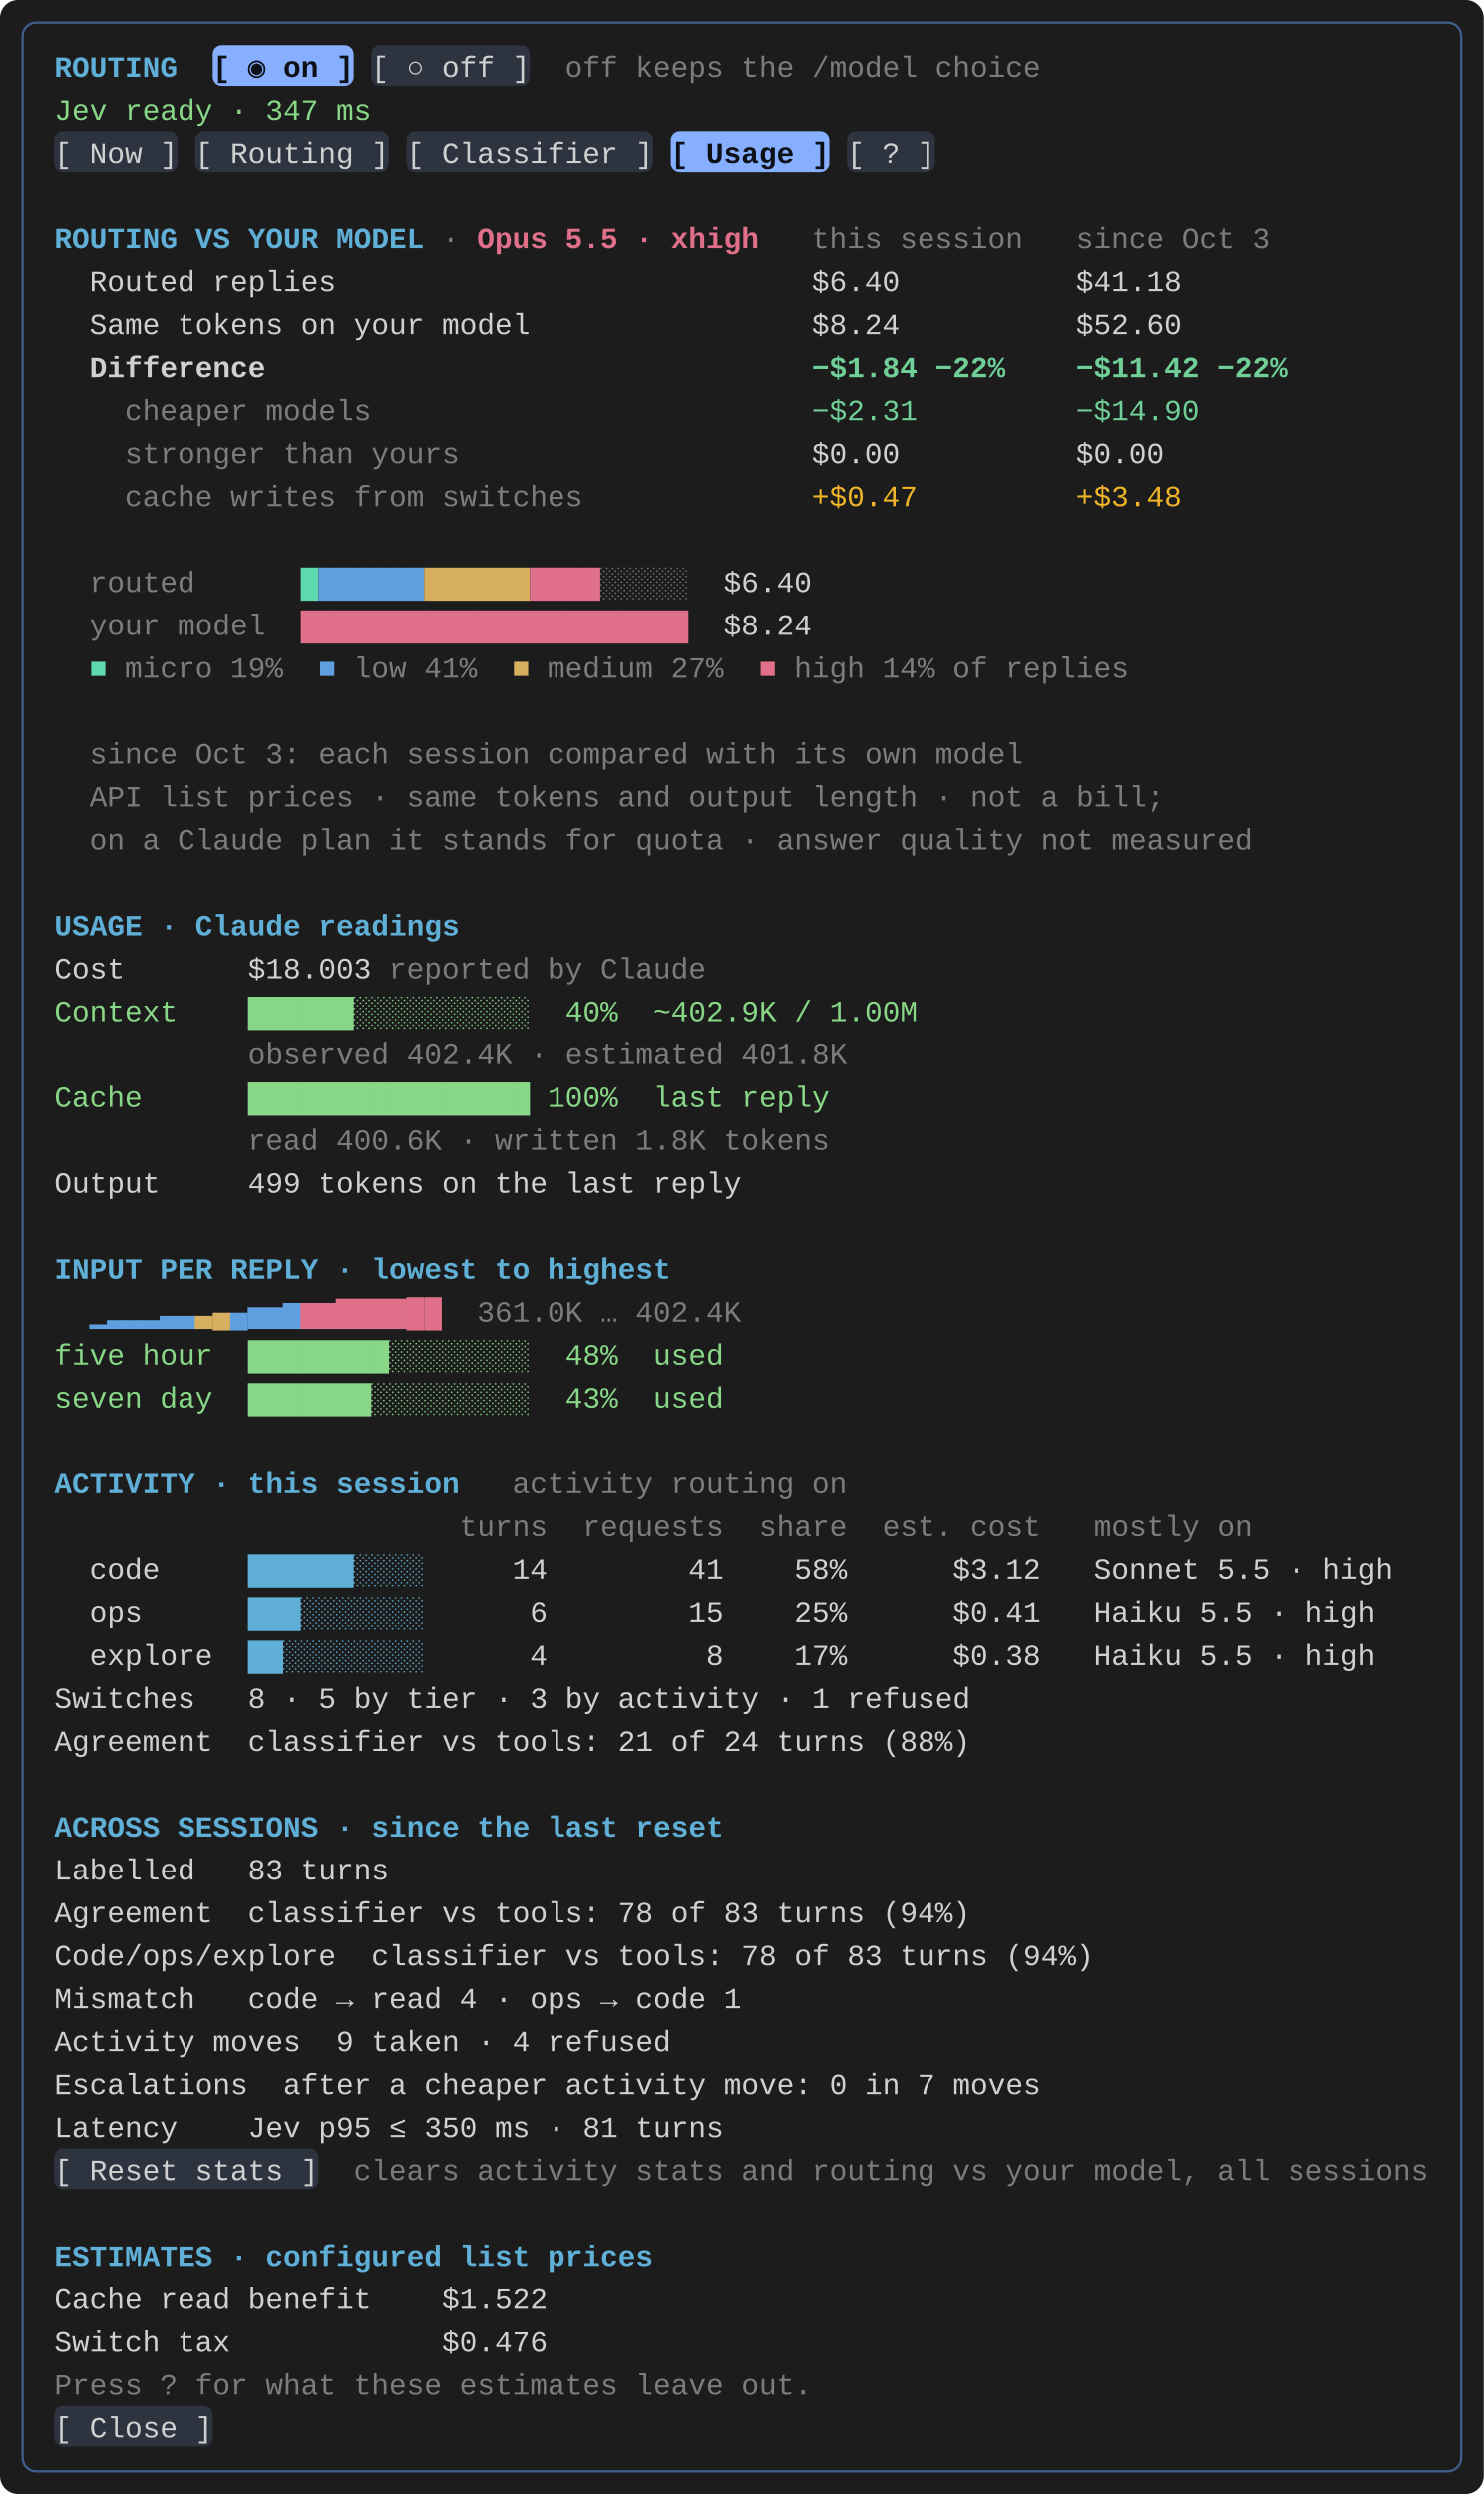
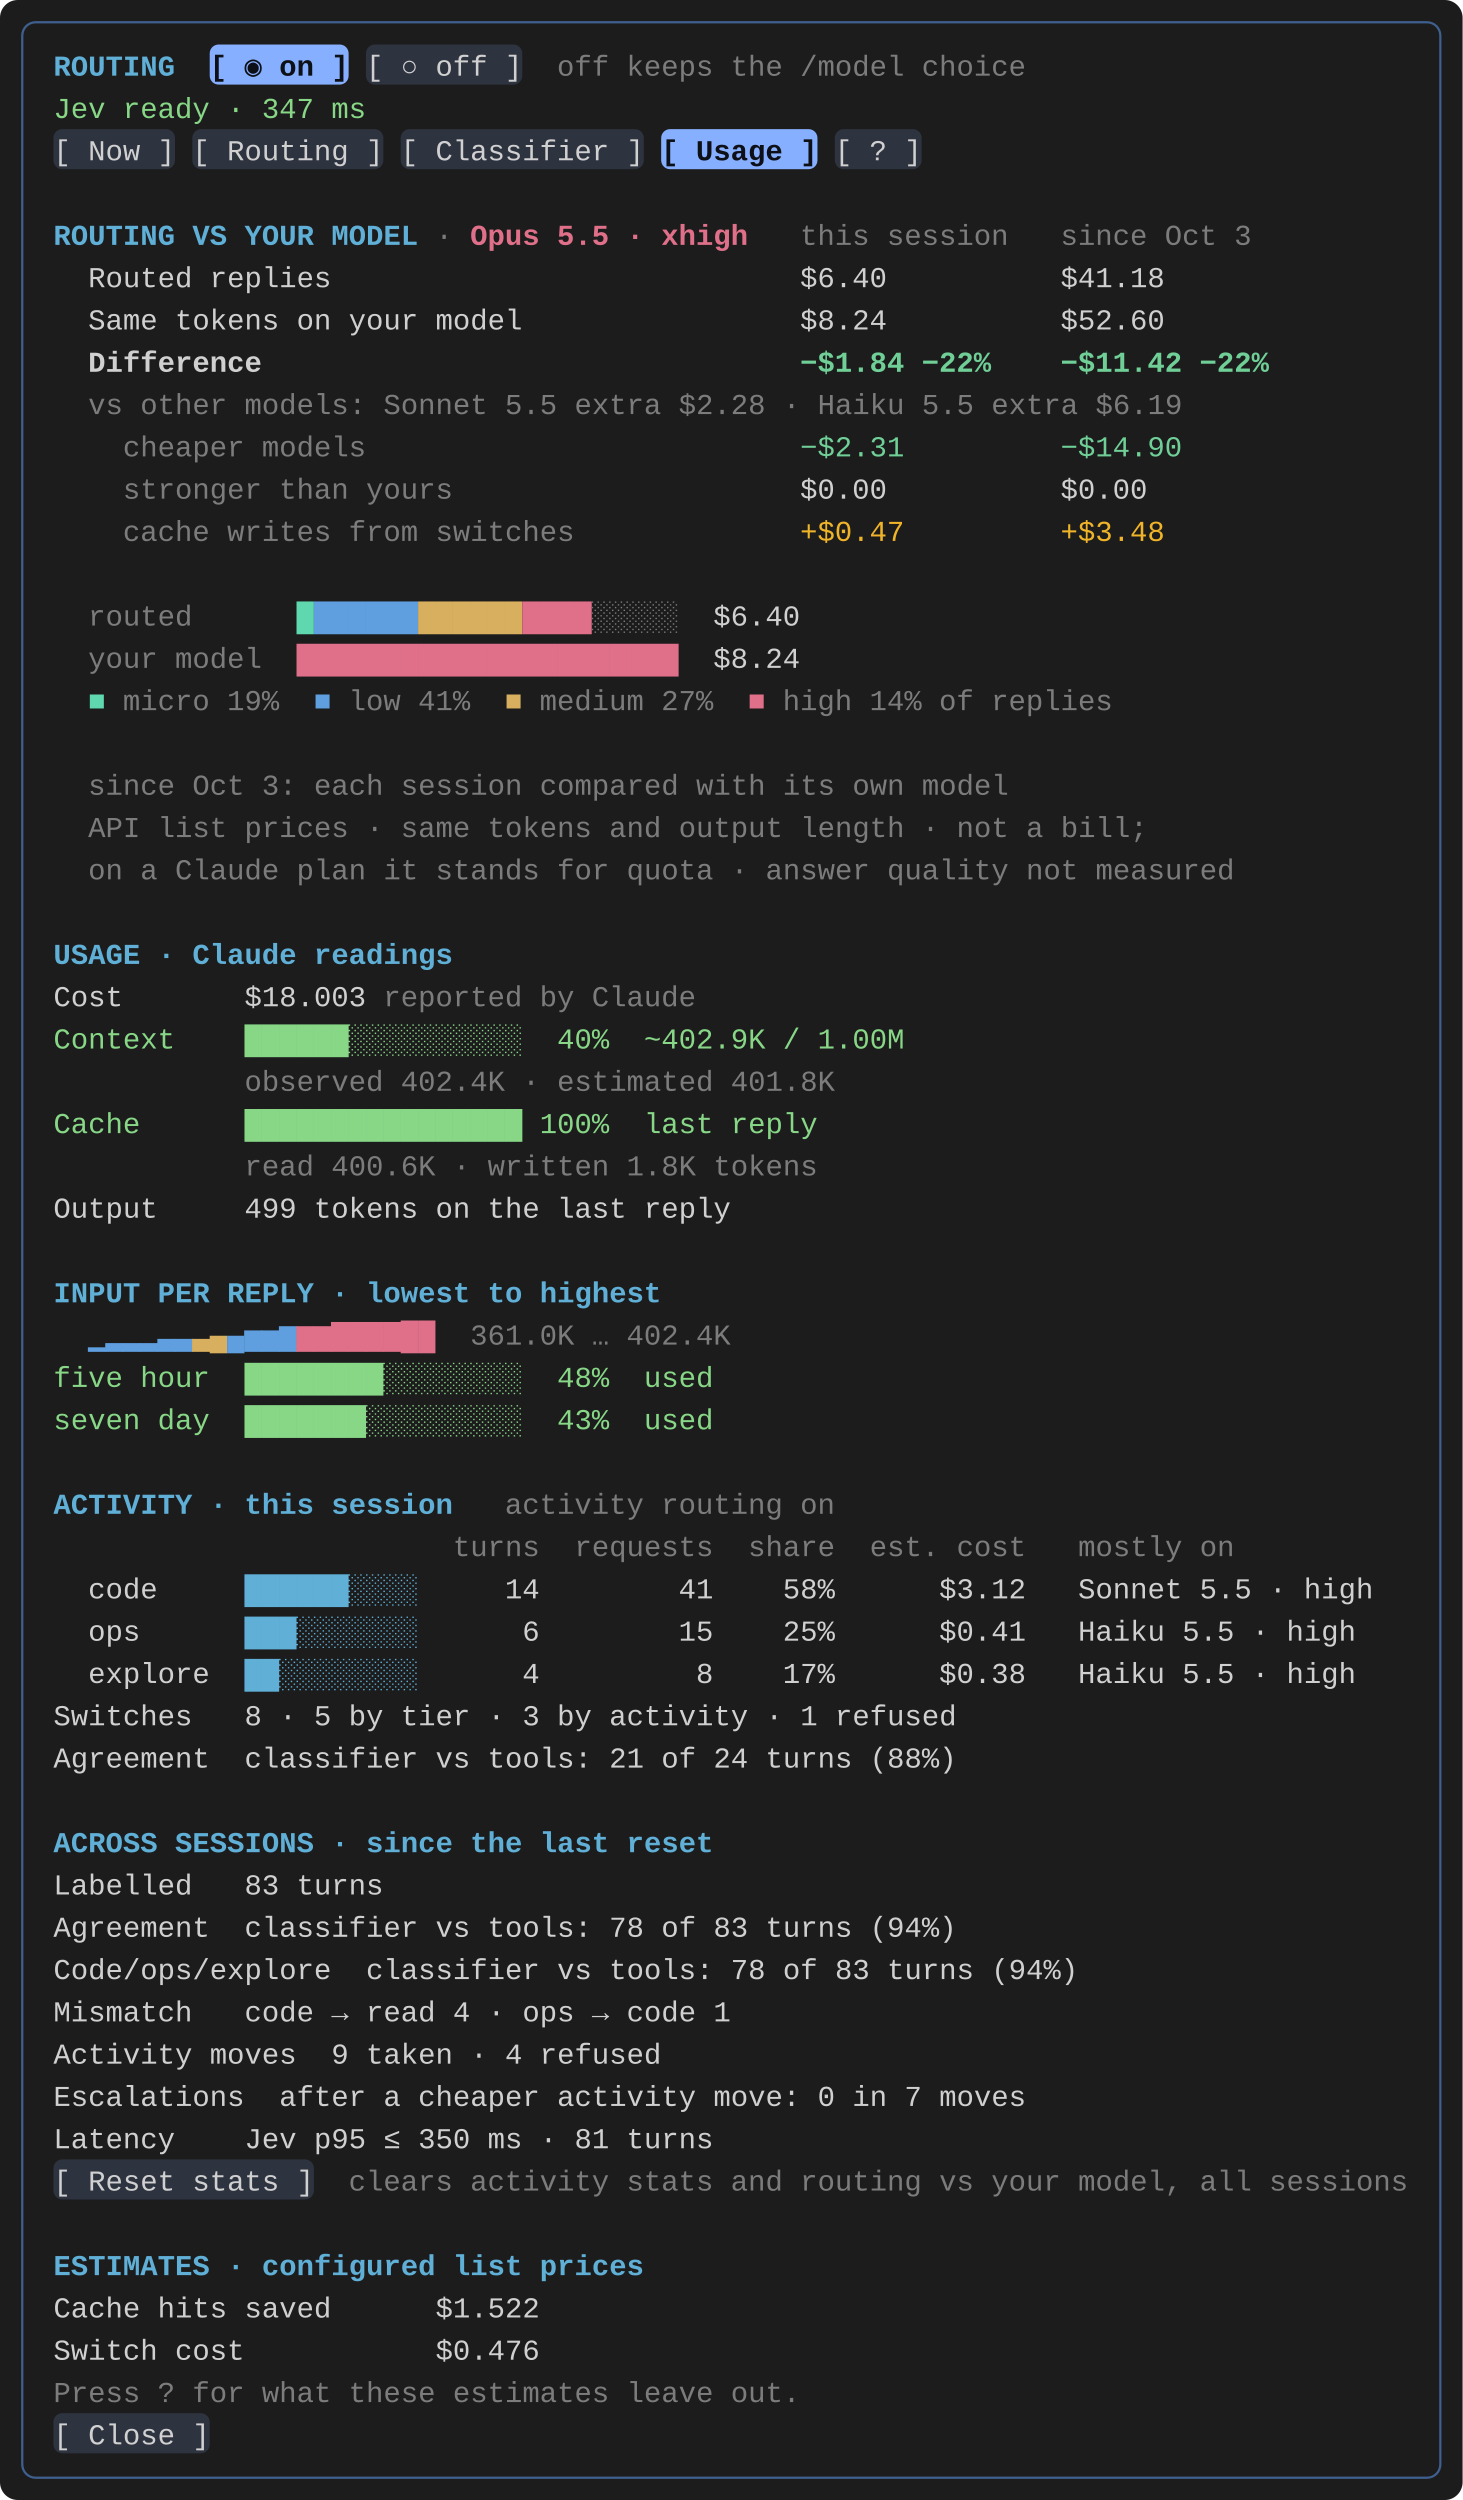
- <svg xmlns="http://www.w3.org/2000/svg" viewBox="0 0 657 1104" role="img" aria-labelledby="title desc">
+ <svg xmlns="http://www.w3.org/2000/svg" viewBox="0 0 657 1123" role="img" aria-labelledby="title desc">
  <style>
    text { font-family: ui-monospace, SFMono-Regular, Menlo, Consolas, 'Liberation Mono', monospace; font-size: 13px; }
    .cap { font-family: system-ui, -apple-system, 'Segoe UI', sans-serif; font-size: 12px; fill: #9a988f; }
  </style>
-   <rect width="657" height="1104" rx="8" fill="#1c1c1c" />
-   <rect x="10" y="10" width="637" height="1084" rx="6" fill="none" stroke="#3f5f8f" />
+   <rect width="657" height="1123" rx="8" fill="#1c1c1c" />
+   <rect x="10" y="10" width="637" height="1103" rx="6" fill="none" stroke="#3f5f8f" />
  <text x="24.0" y="34" fill="#5fafd7" font-weight="700" xml:space="preserve">ROUTING</text>
  <rect x="94.2" y="20" width="62.4" height="18" rx="4" fill="#87afff" />
  <text x="94.2" y="34" fill="#0d1016" font-weight="700" xml:space="preserve">[ ◉ on ]</text>
  <rect x="164.4" y="20" width="70.2" height="18" rx="4" fill="#2e3340" />
  <text x="164.4" y="34" fill="#d0d0d0" xml:space="preserve">[ ○ off ]</text>
  <text x="234.6" y="34" fill="#7c7c7c" xml:space="preserve">  off keeps the /model choice</text>
  <text x="24.0" y="53" fill="#87d787" xml:space="preserve">Jev ready · 347 ms</text>
  <rect x="24.0" y="58" width="54.6" height="18" rx="4" fill="#2e3340" />
  <text x="24.0" y="72" fill="#d0d0d0" xml:space="preserve">[ Now ]</text>
  <rect x="86.4" y="58" width="85.8" height="18" rx="4" fill="#2e3340" />
  <text x="86.4" y="72" fill="#d0d0d0" xml:space="preserve">[ Routing ]</text>
  <rect x="180.0" y="58" width="109.2" height="18" rx="4" fill="#2e3340" />
  <text x="180.0" y="72" fill="#d0d0d0" xml:space="preserve">[ Classifier ]</text>
  <rect x="297.0" y="58" width="70.2" height="18" rx="4" fill="#87afff" />
  <text x="297.0" y="72" fill="#0d1016" font-weight="700" xml:space="preserve">[ Usage ]</text>
  <rect x="375.0" y="58" width="39.0" height="18" rx="4" fill="#2e3340" />
  <text x="375.0" y="72" fill="#d0d0d0" xml:space="preserve">[ ? ]</text>
  <text x="24.0" y="110" fill="#5fafd7" font-weight="700" xml:space="preserve">ROUTING VS YOUR MODEL</text>
  <text x="187.8" y="110" fill="#7c7c7c" xml:space="preserve"> · </text>
  <text x="211.2" y="110" fill="#e0708a" font-weight="700" xml:space="preserve">Opus 5.5 · xhigh</text>
  <text x="359.4" y="110" fill="#7c7c7c" xml:space="preserve">this session</text>
  <text x="476.4" y="110" fill="#7c7c7c" xml:space="preserve">since Oct 3</text>
  <text x="24.0" y="129" fill="#d0d0d0" xml:space="preserve">  Routed replies</text>
  <text x="359.4" y="129" fill="#d0d0d0" xml:space="preserve">$6.40</text>
  <text x="476.4" y="129" fill="#d0d0d0" xml:space="preserve">$41.18</text>
  <text x="24.0" y="148" fill="#d0d0d0" xml:space="preserve">  Same tokens on your model</text>
  <text x="359.4" y="148" fill="#d0d0d0" xml:space="preserve">$8.24</text>
  <text x="476.4" y="148" fill="#d0d0d0" xml:space="preserve">$52.60</text>
  <text x="24.0" y="167" fill="#d0d0d0" font-weight="700" xml:space="preserve">  Difference</text>
  <text x="359.4" y="167" fill="#6fcf97" font-weight="700" xml:space="preserve">−$1.84 −22%</text>
  <text x="476.4" y="167" fill="#6fcf97" font-weight="700" xml:space="preserve">−$11.42 −22%</text>
-   <text x="24.0" y="186" fill="#7c7c7c" xml:space="preserve">    cheaper models</text>
-   <text x="359.4" y="186" fill="#6fcf97" xml:space="preserve">−$2.31</text>
-   <text x="476.4" y="186" fill="#6fcf97" xml:space="preserve">−$14.90</text>
-   <text x="24.0" y="205" fill="#7c7c7c" xml:space="preserve">    stronger than yours</text>
-   <text x="359.4" y="205" fill="#d0d0d0" xml:space="preserve">$0.00</text>
-   <text x="476.4" y="205" fill="#d0d0d0" xml:space="preserve">$0.00</text>
-   <text x="24.0" y="224" fill="#7c7c7c" xml:space="preserve">    cache writes from switches</text>
-   <text x="359.4" y="224" fill="#f0b429" xml:space="preserve">+$0.47</text>
-   <text x="476.4" y="224" fill="#f0b429" xml:space="preserve">+$3.48</text>
-   <text x="24.0" y="262" fill="#7c7c7c" xml:space="preserve">  routed      </text>
-   <text x="133.2" y="262" fill="#5fd7af" xml:space="preserve">█</text>
-   <text x="141.0" y="262" fill="#5f9fe0" xml:space="preserve">██████</text>
-   <text x="187.8" y="262" fill="#d7af5f" xml:space="preserve">██████</text>
-   <text x="234.6" y="262" fill="#e0708a" xml:space="preserve">████</text>
-   <text x="265.8" y="262" fill="#7c7c7c" xml:space="preserve">░░░░░</text>
-   <text x="304.8" y="262" fill="#d0d0d0" xml:space="preserve">  $6.40</text>
-   <text x="24.0" y="281" fill="#7c7c7c" xml:space="preserve">  your model  </text>
-   <text x="133.2" y="281" fill="#e0708a" xml:space="preserve">██████████████████████</text>
-   <text x="304.8" y="281" fill="#d0d0d0" xml:space="preserve">  $8.24</text>
-   <text x="39.6" y="300" fill="#5fd7af" font-weight="700" xml:space="preserve">■ </text>
-   <text x="55.2" y="300" fill="#7c7c7c" xml:space="preserve">micro 19%  </text>
-   <text x="141.0" y="300" fill="#5f9fe0" font-weight="700" xml:space="preserve">■ </text>
-   <text x="156.6" y="300" fill="#7c7c7c" xml:space="preserve">low 41%  </text>
-   <text x="226.8" y="300" fill="#d7af5f" font-weight="700" xml:space="preserve">■ </text>
-   <text x="242.4" y="300" fill="#7c7c7c" xml:space="preserve">medium 27%  </text>
-   <text x="336.0" y="300" fill="#e0708a" font-weight="700" xml:space="preserve">■ </text>
-   <text x="351.6" y="300" fill="#7c7c7c" xml:space="preserve">high 14% of replies</text>
-   <text x="24.0" y="338" fill="#7c7c7c" xml:space="preserve">  since Oct 3: each session compared with its own model</text>
-   <text x="24.0" y="357" fill="#7c7c7c" xml:space="preserve">  API list prices · same tokens and output length · not a bill;</text>
-   <text x="24.0" y="376" fill="#7c7c7c" xml:space="preserve">  on a Claude plan it stands for quota · answer quality not measured</text>
-   <text x="24.0" y="414" fill="#5fafd7" font-weight="700" xml:space="preserve">USAGE · Claude readings</text>
-   <text x="24.0" y="433" fill="#d0d0d0" xml:space="preserve">Cost       $18.003 </text>
-   <text x="172.2" y="433" fill="#7c7c7c" xml:space="preserve">reported by Claude</text>
-   <text x="24.0" y="452" fill="#87d787" xml:space="preserve">Context    ██████░░░░░░░░░░  40%  ~402.9K / 1.00M</text>
-   <text x="24.0" y="471" fill="#7c7c7c" xml:space="preserve">           observed 402.4K · estimated 401.8K</text>
-   <text x="24.0" y="490" fill="#87d787" xml:space="preserve">Cache      ████████████████ 100%  last reply</text>
-   <text x="24.0" y="509" fill="#7c7c7c" xml:space="preserve">           read 400.6K · written 1.8K tokens</text>
-   <text x="24.0" y="528" fill="#d0d0d0" xml:space="preserve">Output     499 tokens on the last reply</text>
-   <text x="24.0" y="566" fill="#5fafd7" font-weight="700" xml:space="preserve">INPUT PER REPLY · lowest to highest</text>
-   <text x="39.6" y="585" fill="#5f9fe0" font-weight="700" xml:space="preserve">▁</text>
-   <text x="47.4" y="585" fill="#5f9fe0" font-weight="700" xml:space="preserve">▂</text>
-   <text x="55.2" y="585" fill="#5f9fe0" font-weight="700" xml:space="preserve">▂</text>
-   <text x="63.0" y="585" fill="#5f9fe0" font-weight="700" xml:space="preserve">▂</text>
-   <text x="70.8" y="585" fill="#5f9fe0" font-weight="700" xml:space="preserve">▃</text>
-   <text x="78.6" y="585" fill="#5f9fe0" font-weight="700" xml:space="preserve">▃</text>
-   <text x="86.4" y="585" fill="#d7af5f" font-weight="700" xml:space="preserve">▃</text>
-   <text x="94.2" y="585" fill="#d7af5f" font-weight="700" xml:space="preserve">▄</text>
-   <text x="102.0" y="585" fill="#5f9fe0" font-weight="700" xml:space="preserve">▄</text>
-   <text x="109.8" y="585" fill="#5f9fe0" font-weight="700" xml:space="preserve">▅</text>
-   <text x="117.6" y="585" fill="#5f9fe0" font-weight="700" xml:space="preserve">▅</text>
-   <text x="125.4" y="585" fill="#5f9fe0" font-weight="700" xml:space="preserve">▆</text>
-   <text x="133.2" y="585" fill="#e0708a" font-weight="700" xml:space="preserve">▆</text>
-   <text x="141.0" y="585" fill="#e0708a" font-weight="700" xml:space="preserve">▆</text>
-   <text x="148.8" y="585" fill="#e0708a" font-weight="700" xml:space="preserve">▇</text>
-   <text x="156.6" y="585" fill="#e0708a" font-weight="700" xml:space="preserve">▇</text>
-   <text x="164.4" y="585" fill="#e0708a" font-weight="700" xml:space="preserve">▇</text>
-   <text x="172.2" y="585" fill="#e0708a" font-weight="700" xml:space="preserve">▇</text>
-   <text x="180.0" y="585" fill="#e0708a" font-weight="700" xml:space="preserve">█</text>
-   <text x="187.8" y="585" fill="#e0708a" font-weight="700" xml:space="preserve">█</text>
-   <text x="195.6" y="585" fill="#7c7c7c" xml:space="preserve">  361.0K … 402.4K</text>
-   <text x="24.0" y="604" fill="#87d787" xml:space="preserve">five hour  ████████░░░░░░░░  48%  used</text>
-   <text x="24.0" y="623" fill="#87d787" xml:space="preserve">seven day  ███████░░░░░░░░░  43%  used</text>
-   <text x="24.0" y="661" fill="#5fafd7" font-weight="700" xml:space="preserve">ACTIVITY · this session</text>
-   <text x="203.4" y="661" fill="#7c7c7c" xml:space="preserve">   activity routing on</text>
-   <text x="24.0" y="680" fill="#7c7c7c" xml:space="preserve">                       turns  requests  share  est. cost   mostly on</text>
-   <text x="24.0" y="699" fill="#d0d0d0" xml:space="preserve">  code     </text>
-   <text x="109.8" y="699" fill="#5fafd7" xml:space="preserve">██████░░░░</text>
-   <text x="187.8" y="699" fill="#d0d0d0" xml:space="preserve">     14        41    58%      $3.12   Sonnet 5.5 · high</text>
-   <text x="24.0" y="718" fill="#d0d0d0" xml:space="preserve">  ops      </text>
-   <text x="109.8" y="718" fill="#5fafd7" xml:space="preserve">███░░░░░░░</text>
-   <text x="187.8" y="718" fill="#d0d0d0" xml:space="preserve">      6        15    25%      $0.41   Haiku 5.5 · high</text>
-   <text x="24.0" y="737" fill="#d0d0d0" xml:space="preserve">  explore  </text>
-   <text x="109.8" y="737" fill="#5fafd7" xml:space="preserve">██░░░░░░░░</text>
-   <text x="187.8" y="737" fill="#d0d0d0" xml:space="preserve">      4         8    17%      $0.38   Haiku 5.5 · high</text>
-   <text x="24.0" y="756" fill="#d0d0d0" xml:space="preserve">Switches   8 · 5 by tier · 3 by activity · 1 refused</text>
-   <text x="24.0" y="775" fill="#d0d0d0" xml:space="preserve">Agreement  classifier vs tools: 21 of 24 turns (88%)</text>
-   <text x="24.0" y="813" fill="#5fafd7" font-weight="700" xml:space="preserve">ACROSS SESSIONS · since the last reset</text>
-   <text x="24.0" y="832" fill="#d0d0d0" xml:space="preserve">Labelled   83 turns</text>
-   <text x="24.0" y="851" fill="#d0d0d0" xml:space="preserve">Agreement  classifier vs tools: 78 of 83 turns (94%)</text>
-   <text x="24.0" y="870" fill="#d0d0d0" xml:space="preserve">Code/ops/explore  classifier vs tools: 78 of 83 turns (94%)</text>
-   <text x="24.0" y="889" fill="#d0d0d0" xml:space="preserve">Mismatch   code → read 4 · ops → code 1</text>
-   <text x="24.0" y="908" fill="#d0d0d0" xml:space="preserve">Activity moves  9 taken · 4 refused</text>
-   <text x="24.0" y="927" fill="#d0d0d0" xml:space="preserve">Escalations  after a cheaper activity move: 0 in 7 moves</text>
-   <text x="24.0" y="946" fill="#d0d0d0" xml:space="preserve">Latency    Jev p95 ≤ 350 ms · 81 turns</text>
-   <rect x="24.0" y="951" width="117.0" height="18" rx="4" fill="#2e3340" />
-   <text x="24.0" y="965" fill="#d0d0d0" xml:space="preserve">[ Reset stats ]</text>
-   <text x="141.0" y="965" fill="#7c7c7c" xml:space="preserve">  clears activity stats and routing vs your model, all sessions</text>
-   <text x="24.0" y="1003" fill="#5fafd7" font-weight="700" xml:space="preserve">ESTIMATES · configured list prices</text>
-   <text x="24.0" y="1022" fill="#d0d0d0" xml:space="preserve">Cache read benefit    $1.522</text>
-   <text x="24.0" y="1041" fill="#d0d0d0" xml:space="preserve">Switch tax            $0.476</text>
-   <text x="24.0" y="1060" fill="#7c7c7c" xml:space="preserve">Press ? for what these estimates leave out.</text>
-   <rect x="24.0" y="1065" width="70.2" height="18" rx="4" fill="#2e3340" />
-   <text x="24.0" y="1079" fill="#d0d0d0" xml:space="preserve">[ Close ]</text>
+   <text x="24.0" y="186" fill="#7c7c7c" xml:space="preserve">  vs other models: Sonnet 5.5 extra $2.28 · Haiku 5.5 extra $6.19</text>
+   <text x="24.0" y="205" fill="#7c7c7c" xml:space="preserve">    cheaper models</text>
+   <text x="359.4" y="205" fill="#6fcf97" xml:space="preserve">−$2.31</text>
+   <text x="476.4" y="205" fill="#6fcf97" xml:space="preserve">−$14.90</text>
+   <text x="24.0" y="224" fill="#7c7c7c" xml:space="preserve">    stronger than yours</text>
+   <text x="359.4" y="224" fill="#d0d0d0" xml:space="preserve">$0.00</text>
+   <text x="476.4" y="224" fill="#d0d0d0" xml:space="preserve">$0.00</text>
+   <text x="24.0" y="243" fill="#7c7c7c" xml:space="preserve">    cache writes from switches</text>
+   <text x="359.4" y="243" fill="#f0b429" xml:space="preserve">+$0.47</text>
+   <text x="476.4" y="243" fill="#f0b429" xml:space="preserve">+$3.48</text>
+   <text x="24.0" y="281" fill="#7c7c7c" xml:space="preserve">  routed      </text>
+   <text x="133.2" y="281" fill="#5fd7af" xml:space="preserve">█</text>
+   <text x="141.0" y="281" fill="#5f9fe0" xml:space="preserve">██████</text>
+   <text x="187.8" y="281" fill="#d7af5f" xml:space="preserve">██████</text>
+   <text x="234.6" y="281" fill="#e0708a" xml:space="preserve">████</text>
+   <text x="265.8" y="281" fill="#7c7c7c" xml:space="preserve">░░░░░</text>
+   <text x="304.8" y="281" fill="#d0d0d0" xml:space="preserve">  $6.40</text>
+   <text x="24.0" y="300" fill="#7c7c7c" xml:space="preserve">  your model  </text>
+   <text x="133.2" y="300" fill="#e0708a" xml:space="preserve">██████████████████████</text>
+   <text x="304.8" y="300" fill="#d0d0d0" xml:space="preserve">  $8.24</text>
+   <text x="39.6" y="319" fill="#5fd7af" font-weight="700" xml:space="preserve">■ </text>
+   <text x="55.2" y="319" fill="#7c7c7c" xml:space="preserve">micro 19%  </text>
+   <text x="141.0" y="319" fill="#5f9fe0" font-weight="700" xml:space="preserve">■ </text>
+   <text x="156.6" y="319" fill="#7c7c7c" xml:space="preserve">low 41%  </text>
+   <text x="226.8" y="319" fill="#d7af5f" font-weight="700" xml:space="preserve">■ </text>
+   <text x="242.4" y="319" fill="#7c7c7c" xml:space="preserve">medium 27%  </text>
+   <text x="336.0" y="319" fill="#e0708a" font-weight="700" xml:space="preserve">■ </text>
+   <text x="351.6" y="319" fill="#7c7c7c" xml:space="preserve">high 14% of replies</text>
+   <text x="24.0" y="357" fill="#7c7c7c" xml:space="preserve">  since Oct 3: each session compared with its own model</text>
+   <text x="24.0" y="376" fill="#7c7c7c" xml:space="preserve">  API list prices · same tokens and output length · not a bill;</text>
+   <text x="24.0" y="395" fill="#7c7c7c" xml:space="preserve">  on a Claude plan it stands for quota · answer quality not measured</text>
+   <text x="24.0" y="433" fill="#5fafd7" font-weight="700" xml:space="preserve">USAGE · Claude readings</text>
+   <text x="24.0" y="452" fill="#d0d0d0" xml:space="preserve">Cost       $18.003 </text>
+   <text x="172.2" y="452" fill="#7c7c7c" xml:space="preserve">reported by Claude</text>
+   <text x="24.0" y="471" fill="#87d787" xml:space="preserve">Context    ██████░░░░░░░░░░  40%  ~402.9K / 1.00M</text>
+   <text x="24.0" y="490" fill="#7c7c7c" xml:space="preserve">           observed 402.4K · estimated 401.8K</text>
+   <text x="24.0" y="509" fill="#87d787" xml:space="preserve">Cache      ████████████████ 100%  last reply</text>
+   <text x="24.0" y="528" fill="#7c7c7c" xml:space="preserve">           read 400.6K · written 1.8K tokens</text>
+   <text x="24.0" y="547" fill="#d0d0d0" xml:space="preserve">Output     499 tokens on the last reply</text>
+   <text x="24.0" y="585" fill="#5fafd7" font-weight="700" xml:space="preserve">INPUT PER REPLY · lowest to highest</text>
+   <text x="39.6" y="604" fill="#5f9fe0" font-weight="700" xml:space="preserve">▁</text>
+   <text x="47.4" y="604" fill="#5f9fe0" font-weight="700" xml:space="preserve">▂</text>
+   <text x="55.2" y="604" fill="#5f9fe0" font-weight="700" xml:space="preserve">▂</text>
+   <text x="63.0" y="604" fill="#5f9fe0" font-weight="700" xml:space="preserve">▂</text>
+   <text x="70.8" y="604" fill="#5f9fe0" font-weight="700" xml:space="preserve">▃</text>
+   <text x="78.6" y="604" fill="#5f9fe0" font-weight="700" xml:space="preserve">▃</text>
+   <text x="86.4" y="604" fill="#d7af5f" font-weight="700" xml:space="preserve">▃</text>
+   <text x="94.2" y="604" fill="#d7af5f" font-weight="700" xml:space="preserve">▄</text>
+   <text x="102.0" y="604" fill="#5f9fe0" font-weight="700" xml:space="preserve">▄</text>
+   <text x="109.8" y="604" fill="#5f9fe0" font-weight="700" xml:space="preserve">▅</text>
+   <text x="117.6" y="604" fill="#5f9fe0" font-weight="700" xml:space="preserve">▅</text>
+   <text x="125.4" y="604" fill="#5f9fe0" font-weight="700" xml:space="preserve">▆</text>
+   <text x="133.2" y="604" fill="#e0708a" font-weight="700" xml:space="preserve">▆</text>
+   <text x="141.0" y="604" fill="#e0708a" font-weight="700" xml:space="preserve">▆</text>
+   <text x="148.8" y="604" fill="#e0708a" font-weight="700" xml:space="preserve">▇</text>
+   <text x="156.6" y="604" fill="#e0708a" font-weight="700" xml:space="preserve">▇</text>
+   <text x="164.4" y="604" fill="#e0708a" font-weight="700" xml:space="preserve">▇</text>
+   <text x="172.2" y="604" fill="#e0708a" font-weight="700" xml:space="preserve">▇</text>
+   <text x="180.0" y="604" fill="#e0708a" font-weight="700" xml:space="preserve">█</text>
+   <text x="187.8" y="604" fill="#e0708a" font-weight="700" xml:space="preserve">█</text>
+   <text x="195.6" y="604" fill="#7c7c7c" xml:space="preserve">  361.0K … 402.4K</text>
+   <text x="24.0" y="623" fill="#87d787" xml:space="preserve">five hour  ████████░░░░░░░░  48%  used</text>
+   <text x="24.0" y="642" fill="#87d787" xml:space="preserve">seven day  ███████░░░░░░░░░  43%  used</text>
+   <text x="24.0" y="680" fill="#5fafd7" font-weight="700" xml:space="preserve">ACTIVITY · this session</text>
+   <text x="203.4" y="680" fill="#7c7c7c" xml:space="preserve">   activity routing on</text>
+   <text x="24.0" y="699" fill="#7c7c7c" xml:space="preserve">                       turns  requests  share  est. cost   mostly on</text>
+   <text x="24.0" y="718" fill="#d0d0d0" xml:space="preserve">  code     </text>
+   <text x="109.8" y="718" fill="#5fafd7" xml:space="preserve">██████░░░░</text>
+   <text x="187.8" y="718" fill="#d0d0d0" xml:space="preserve">     14        41    58%      $3.12   Sonnet 5.5 · high</text>
+   <text x="24.0" y="737" fill="#d0d0d0" xml:space="preserve">  ops      </text>
+   <text x="109.8" y="737" fill="#5fafd7" xml:space="preserve">███░░░░░░░</text>
+   <text x="187.8" y="737" fill="#d0d0d0" xml:space="preserve">      6        15    25%      $0.41   Haiku 5.5 · high</text>
+   <text x="24.0" y="756" fill="#d0d0d0" xml:space="preserve">  explore  </text>
+   <text x="109.8" y="756" fill="#5fafd7" xml:space="preserve">██░░░░░░░░</text>
+   <text x="187.8" y="756" fill="#d0d0d0" xml:space="preserve">      4         8    17%      $0.38   Haiku 5.5 · high</text>
+   <text x="24.0" y="775" fill="#d0d0d0" xml:space="preserve">Switches   8 · 5 by tier · 3 by activity · 1 refused</text>
+   <text x="24.0" y="794" fill="#d0d0d0" xml:space="preserve">Agreement  classifier vs tools: 21 of 24 turns (88%)</text>
+   <text x="24.0" y="832" fill="#5fafd7" font-weight="700" xml:space="preserve">ACROSS SESSIONS · since the last reset</text>
+   <text x="24.0" y="851" fill="#d0d0d0" xml:space="preserve">Labelled   83 turns</text>
+   <text x="24.0" y="870" fill="#d0d0d0" xml:space="preserve">Agreement  classifier vs tools: 78 of 83 turns (94%)</text>
+   <text x="24.0" y="889" fill="#d0d0d0" xml:space="preserve">Code/ops/explore  classifier vs tools: 78 of 83 turns (94%)</text>
+   <text x="24.0" y="908" fill="#d0d0d0" xml:space="preserve">Mismatch   code → read 4 · ops → code 1</text>
+   <text x="24.0" y="927" fill="#d0d0d0" xml:space="preserve">Activity moves  9 taken · 4 refused</text>
+   <text x="24.0" y="946" fill="#d0d0d0" xml:space="preserve">Escalations  after a cheaper activity move: 0 in 7 moves</text>
+   <text x="24.0" y="965" fill="#d0d0d0" xml:space="preserve">Latency    Jev p95 ≤ 350 ms · 81 turns</text>
+   <rect x="24.0" y="970" width="117.0" height="18" rx="4" fill="#2e3340" />
+   <text x="24.0" y="984" fill="#d0d0d0" xml:space="preserve">[ Reset stats ]</text>
+   <text x="141.0" y="984" fill="#7c7c7c" xml:space="preserve">  clears activity stats and routing vs your model, all sessions</text>
+   <text x="24.0" y="1022" fill="#5fafd7" font-weight="700" xml:space="preserve">ESTIMATES · configured list prices</text>
+   <text x="24.0" y="1041" fill="#d0d0d0" xml:space="preserve">Cache hits saved      $1.522</text>
+   <text x="24.0" y="1060" fill="#d0d0d0" xml:space="preserve">Switch cost           $0.476</text>
+   <text x="24.0" y="1079" fill="#7c7c7c" xml:space="preserve">Press ? for what these estimates leave out.</text>
+   <rect x="24.0" y="1084" width="70.2" height="18" rx="4" fill="#2e3340" />
+   <text x="24.0" y="1098" fill="#d0d0d0" xml:space="preserve">[ Close ]</text>
</svg>
